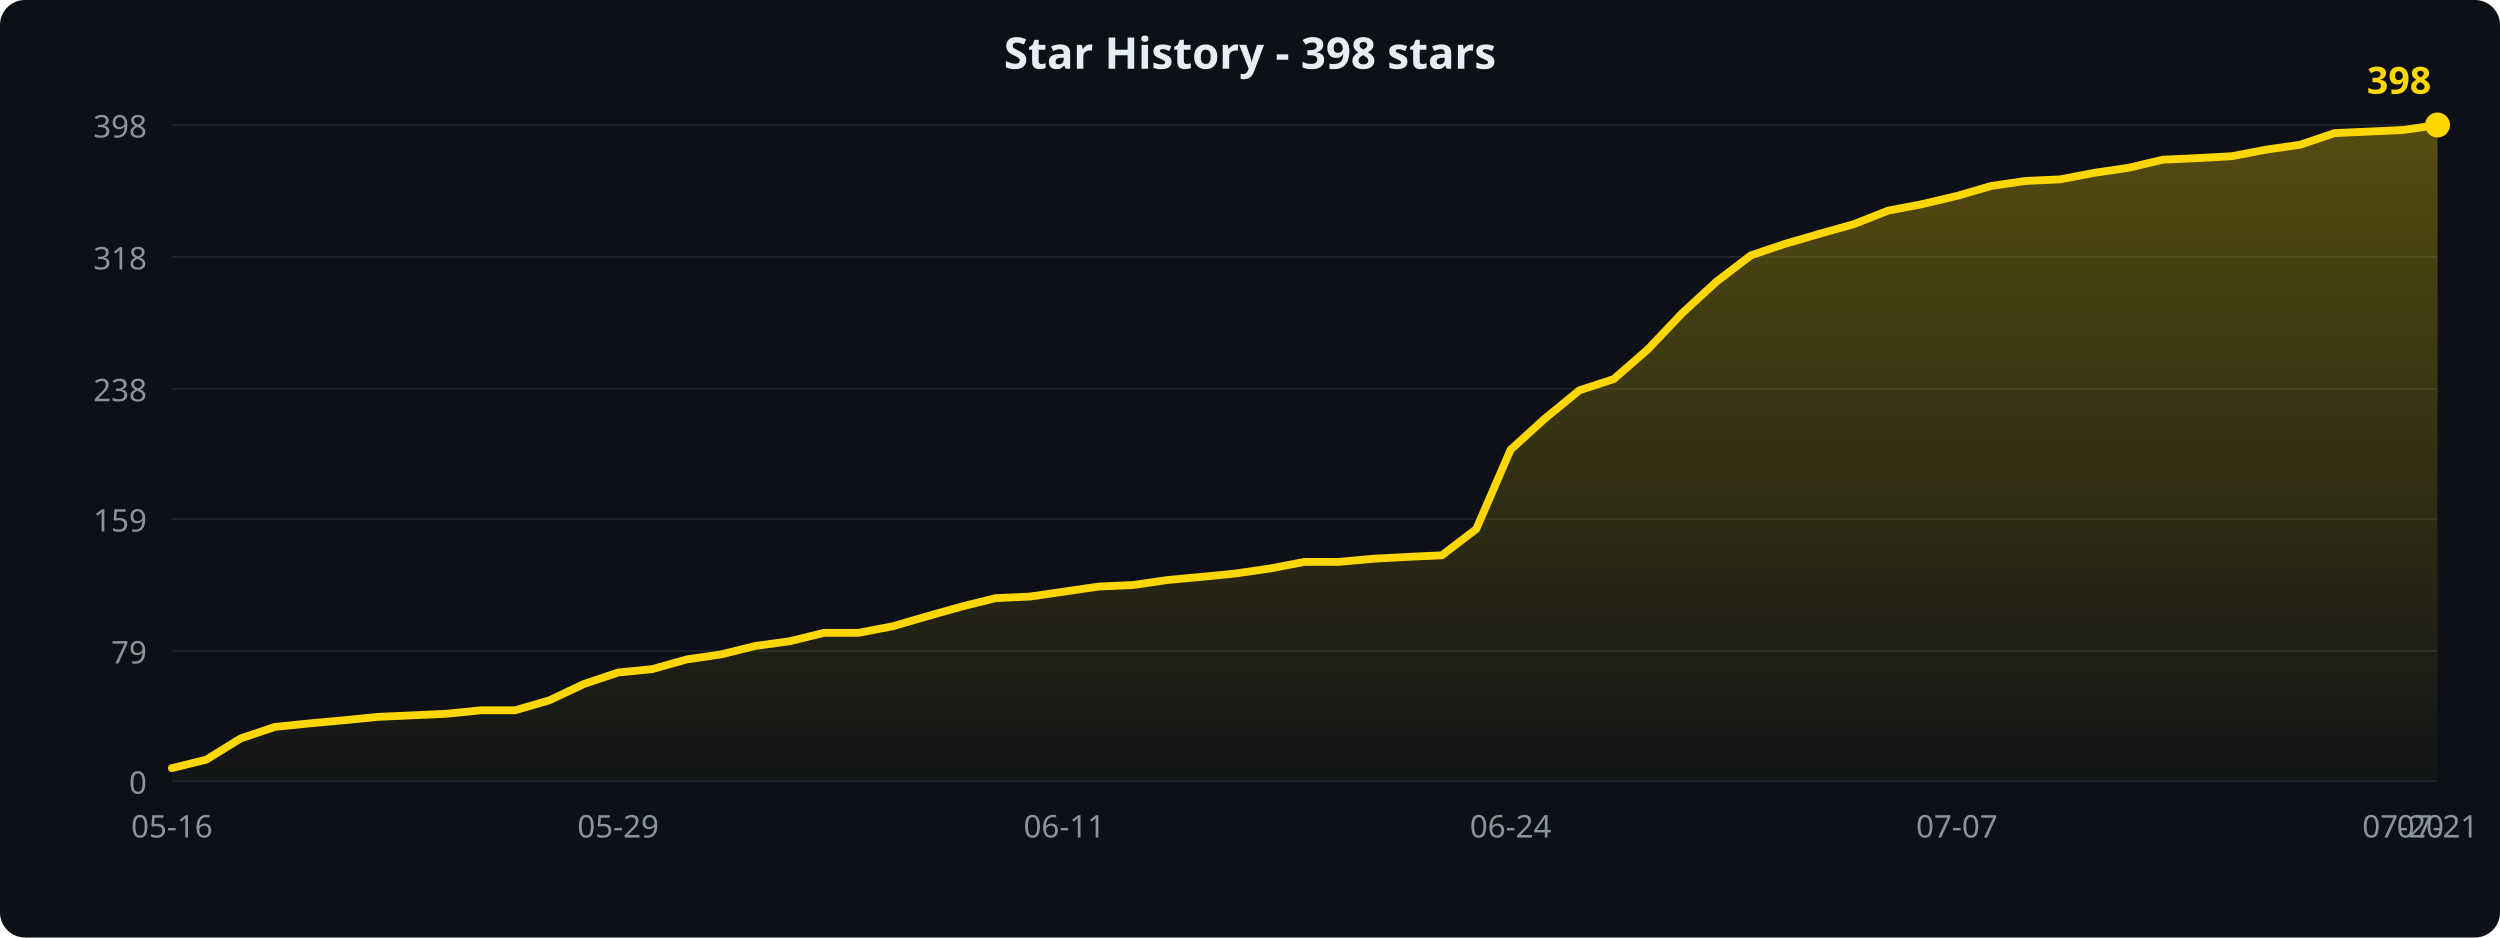
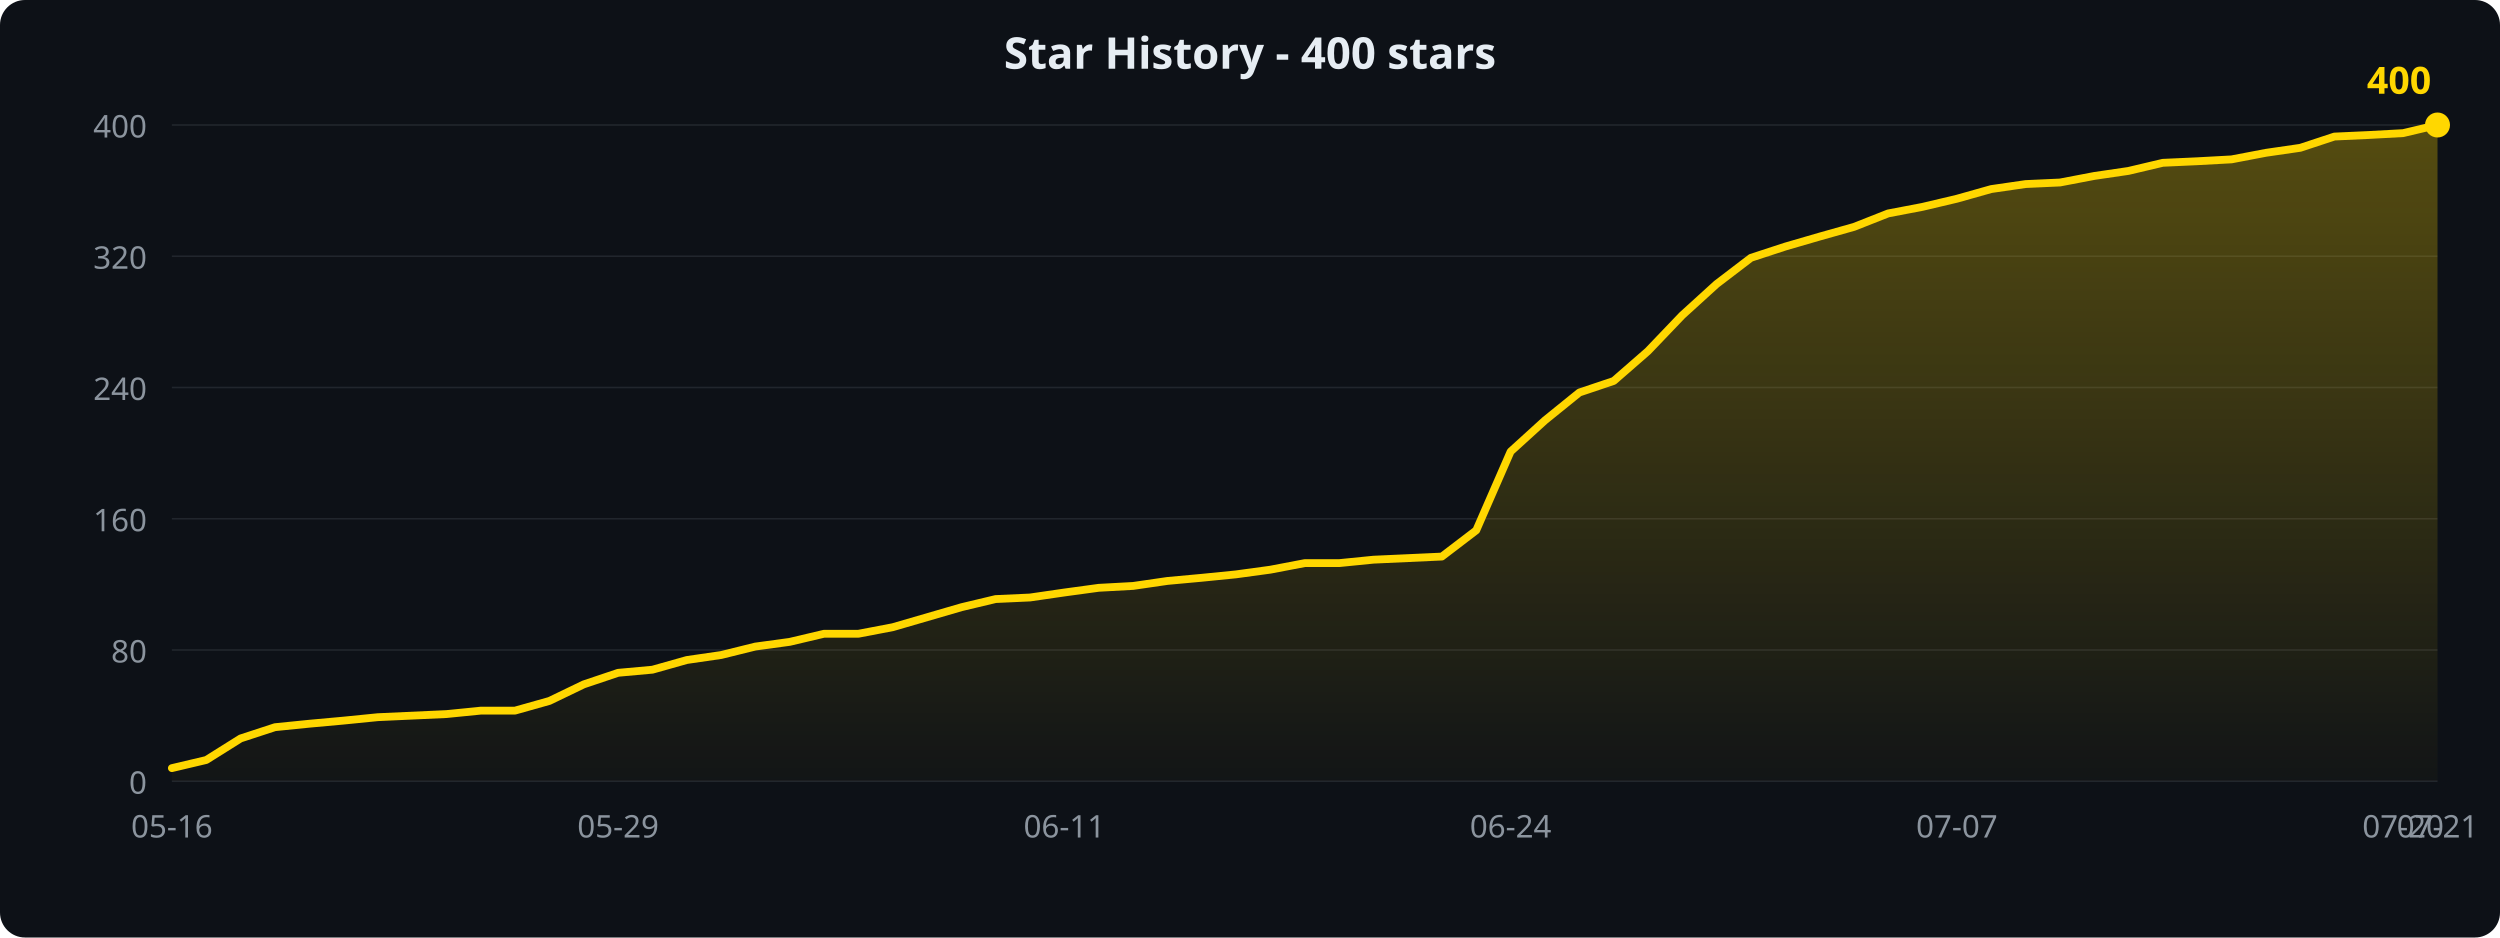
<svg xmlns="http://www.w3.org/2000/svg" viewBox="0 0 800 300" width="800" height="300">
  <defs>
    <linearGradient id="fill" x1="0" y1="0" x2="0" y2="1">
      <stop offset="0%" stop-color="#FFD700" stop-opacity="0.3" />
      <stop offset="100%" stop-color="#FFD700" stop-opacity="0.02" />
    </linearGradient>
  </defs>
  <rect width="800" height="300" rx="8" fill="#0d1117" />
  <text x="400.0" y="22" text-anchor="middle" fill="#e6edf3" font-family="system-ui,sans-serif" font-size="14" font-weight="600">
-     Star History - 398 stars
+     Star History - 400 stars
  </text>
  <line x1="55" y1="250.0" x2="780" y2="250.0" stroke="#21262d" stroke-width="0.5" />
  <text x="47" y="254.0" text-anchor="end" fill="#8b949e" font-family="system-ui,sans-serif" font-size="10">0</text>
-   <line x1="55" y1="208.3" x2="780" y2="208.3" stroke="#21262d" stroke-width="0.5" />
-   <text x="47" y="212.3" text-anchor="end" fill="#8b949e" font-family="system-ui,sans-serif" font-size="10">79</text>
-   <line x1="55" y1="166.1" x2="780" y2="166.1" stroke="#21262d" stroke-width="0.5" />
-   <text x="47" y="170.1" text-anchor="end" fill="#8b949e" font-family="system-ui,sans-serif" font-size="10">159</text>
-   <line x1="55" y1="124.4" x2="780" y2="124.4" stroke="#21262d" stroke-width="0.5" />
-   <text x="47" y="128.4" text-anchor="end" fill="#8b949e" font-family="system-ui,sans-serif" font-size="10">238</text>
-   <line x1="55" y1="82.2" x2="780" y2="82.2" stroke="#21262d" stroke-width="0.5" />
-   <text x="47" y="86.2" text-anchor="end" fill="#8b949e" font-family="system-ui,sans-serif" font-size="10">318</text>
+   <line x1="55" y1="208.0" x2="780" y2="208.0" stroke="#21262d" stroke-width="0.5" />
+   <text x="47" y="212.0" text-anchor="end" fill="#8b949e" font-family="system-ui,sans-serif" font-size="10">80</text>
+   <line x1="55" y1="166.0" x2="780" y2="166.0" stroke="#21262d" stroke-width="0.5" />
+   <text x="47" y="170.0" text-anchor="end" fill="#8b949e" font-family="system-ui,sans-serif" font-size="10">160</text>
+   <line x1="55" y1="124.0" x2="780" y2="124.0" stroke="#21262d" stroke-width="0.5" />
+   <text x="47" y="128.0" text-anchor="end" fill="#8b949e" font-family="system-ui,sans-serif" font-size="10">240</text>
+   <line x1="55" y1="82.0" x2="780" y2="82.0" stroke="#21262d" stroke-width="0.5" />
+   <text x="47" y="86.0" text-anchor="end" fill="#8b949e" font-family="system-ui,sans-serif" font-size="10">320</text>
  <line x1="55" y1="40.0" x2="780" y2="40.0" stroke="#21262d" stroke-width="0.5" />
-   <text x="47" y="44.0" text-anchor="end" fill="#8b949e" font-family="system-ui,sans-serif" font-size="10">398</text>
-   <polygon points="55.0,245.8 66.0,243.1 77.0,236.3 88.0,232.6 98.9,231.5 109.9,230.5 120.9,229.4 131.9,228.9 142.9,228.4 153.9,227.3 164.8,227.3 175.8,224.1 186.8,218.9 197.8,215.2 208.8,214.1 219.8,211.0 230.8,209.4 241.7,206.7 252.7,205.2 263.7,202.5 274.7,202.5 285.7,200.4 296.7,197.2 307.7,194.1 318.6,191.4 329.6,190.9 340.6,189.3 351.6,187.7 362.6,187.2 373.6,185.6 384.5,184.6 395.5,183.5 406.5,181.9 417.5,179.8 428.5,179.8 439.5,178.8 450.5,178.2 461.4,177.7 472.4,169.3 483.4,143.9 494.4,133.9 505.4,124.9 516.4,121.3 527.3,111.8 538.3,100.2 549.3,90.1 560.3,81.7 571.3,78.0 582.3,74.8 593.3,71.7 604.2,67.4 615.2,65.3 626.2,62.7 637.2,59.5 648.2,57.9 659.2,57.4 670.2,55.3 681.1,53.7 692.1,51.1 703.1,50.6 714.1,50.0 725.1,47.9 736.1,46.3 747.0,42.6 758.0,42.1 769.0,41.6 780.0,40.0 780.0,250.0 55.0,250.0" fill="url(#fill)" />
-   <polyline points="55.0,245.8 66.0,243.1 77.0,236.3 88.0,232.6 98.9,231.5 109.9,230.5 120.9,229.4 131.9,228.9 142.9,228.4 153.9,227.3 164.8,227.3 175.8,224.1 186.8,218.9 197.8,215.2 208.8,214.1 219.8,211.0 230.8,209.4 241.7,206.7 252.7,205.2 263.7,202.5 274.7,202.5 285.7,200.4 296.7,197.2 307.7,194.1 318.6,191.4 329.6,190.9 340.6,189.3 351.6,187.7 362.6,187.2 373.6,185.6 384.5,184.6 395.5,183.5 406.5,181.9 417.5,179.8 428.5,179.8 439.5,178.8 450.5,178.2 461.4,177.7 472.4,169.3 483.4,143.9 494.4,133.9 505.4,124.9 516.4,121.3 527.3,111.8 538.3,100.2 549.3,90.1 560.3,81.7 571.3,78.0 582.3,74.8 593.3,71.7 604.2,67.4 615.2,65.3 626.2,62.7 637.2,59.5 648.2,57.9 659.2,57.4 670.2,55.3 681.1,53.7 692.1,51.1 703.1,50.6 714.1,50.0 725.1,47.9 736.1,46.3 747.0,42.6 758.0,42.1 769.0,41.6 780.0,40.0" fill="none" stroke="#FFD700" stroke-width="2.5" stroke-linejoin="round" stroke-linecap="round" />
+   <text x="47" y="44.0" text-anchor="end" fill="#8b949e" font-family="system-ui,sans-serif" font-size="10">400</text>
+   <polygon points="55.0,245.8 66.0,243.2 77.0,236.3 88.0,232.7 98.9,231.6 109.9,230.6 120.9,229.5 131.9,229.0 142.9,228.5 153.9,227.4 164.8,227.4 175.8,224.3 186.8,219.0 197.8,215.3 208.8,214.3 219.8,211.2 230.8,209.6 241.7,206.9 252.7,205.4 263.7,202.8 274.7,202.8 285.7,200.7 296.7,197.5 307.7,194.3 318.6,191.7 329.6,191.2 340.6,189.6 351.6,188.1 362.6,187.5 373.6,185.9 384.5,184.9 395.5,183.8 406.5,182.3 417.5,180.2 428.5,180.2 439.5,179.1 450.5,178.6 461.4,178.1 472.4,169.7 483.4,144.5 494.4,134.5 505.4,125.6 516.4,121.9 527.3,112.4 538.3,100.9 549.3,90.9 560.3,82.5 571.3,78.9 582.3,75.7 593.3,72.6 604.2,68.3 615.2,66.2 626.2,63.6 637.2,60.5 648.2,58.9 659.2,58.4 670.2,56.3 681.1,54.7 692.1,52.1 703.1,51.6 714.1,51.0 725.1,48.9 736.1,47.3 747.0,43.7 758.0,43.2 769.0,42.6 780.0,40.0 780.0,250.0 55.0,250.0" fill="url(#fill)" />
+   <polyline points="55.0,245.8 66.0,243.2 77.0,236.3 88.0,232.7 98.9,231.6 109.9,230.6 120.9,229.5 131.9,229.0 142.9,228.5 153.9,227.4 164.8,227.4 175.8,224.3 186.8,219.0 197.8,215.3 208.8,214.3 219.8,211.2 230.8,209.6 241.7,206.9 252.7,205.4 263.7,202.8 274.7,202.8 285.7,200.7 296.7,197.5 307.7,194.3 318.6,191.7 329.6,191.2 340.6,189.6 351.6,188.1 362.6,187.5 373.6,185.9 384.5,184.9 395.5,183.8 406.5,182.3 417.5,180.2 428.5,180.2 439.5,179.1 450.5,178.6 461.4,178.1 472.4,169.7 483.4,144.5 494.4,134.5 505.4,125.6 516.4,121.9 527.3,112.4 538.3,100.9 549.3,90.9 560.3,82.5 571.3,78.9 582.3,75.7 593.3,72.6 604.2,68.3 615.2,66.2 626.2,63.6 637.2,60.5 648.2,58.9 659.2,58.4 670.2,56.3 681.1,54.7 692.1,52.1 703.1,51.6 714.1,51.0 725.1,48.9 736.1,47.3 747.0,43.7 758.0,43.2 769.0,42.6 780.0,40.0" fill="none" stroke="#FFD700" stroke-width="2.5" stroke-linejoin="round" stroke-linecap="round" />
  <text x="55.0" y="268" text-anchor="middle" fill="#8b949e" font-family="system-ui,sans-serif" font-size="10">05-16</text>
  <text x="197.8" y="268" text-anchor="middle" fill="#8b949e" font-family="system-ui,sans-serif" font-size="10">05-29</text>
  <text x="340.6" y="268" text-anchor="middle" fill="#8b949e" font-family="system-ui,sans-serif" font-size="10">06-11</text>
  <text x="483.4" y="268" text-anchor="middle" fill="#8b949e" font-family="system-ui,sans-serif" font-size="10">06-24</text>
  <text x="626.2" y="268" text-anchor="middle" fill="#8b949e" font-family="system-ui,sans-serif" font-size="10">07-07</text>
  <text x="769.0" y="268" text-anchor="middle" fill="#8b949e" font-family="system-ui,sans-serif" font-size="10">07-20</text>
  <text x="780.0" y="268" text-anchor="middle" fill="#8b949e" font-family="system-ui,sans-serif" font-size="10">07-21</text>
  <circle cx="780.0" cy="40.0" r="4" fill="#FFD700" />
-   <text x="778.0" y="30.0" text-anchor="end" fill="#FFD700" font-family="system-ui,sans-serif" font-size="12" font-weight="600">398</text>
+   <text x="778.0" y="30.0" text-anchor="end" fill="#FFD700" font-family="system-ui,sans-serif" font-size="12" font-weight="600">400</text>
</svg>
